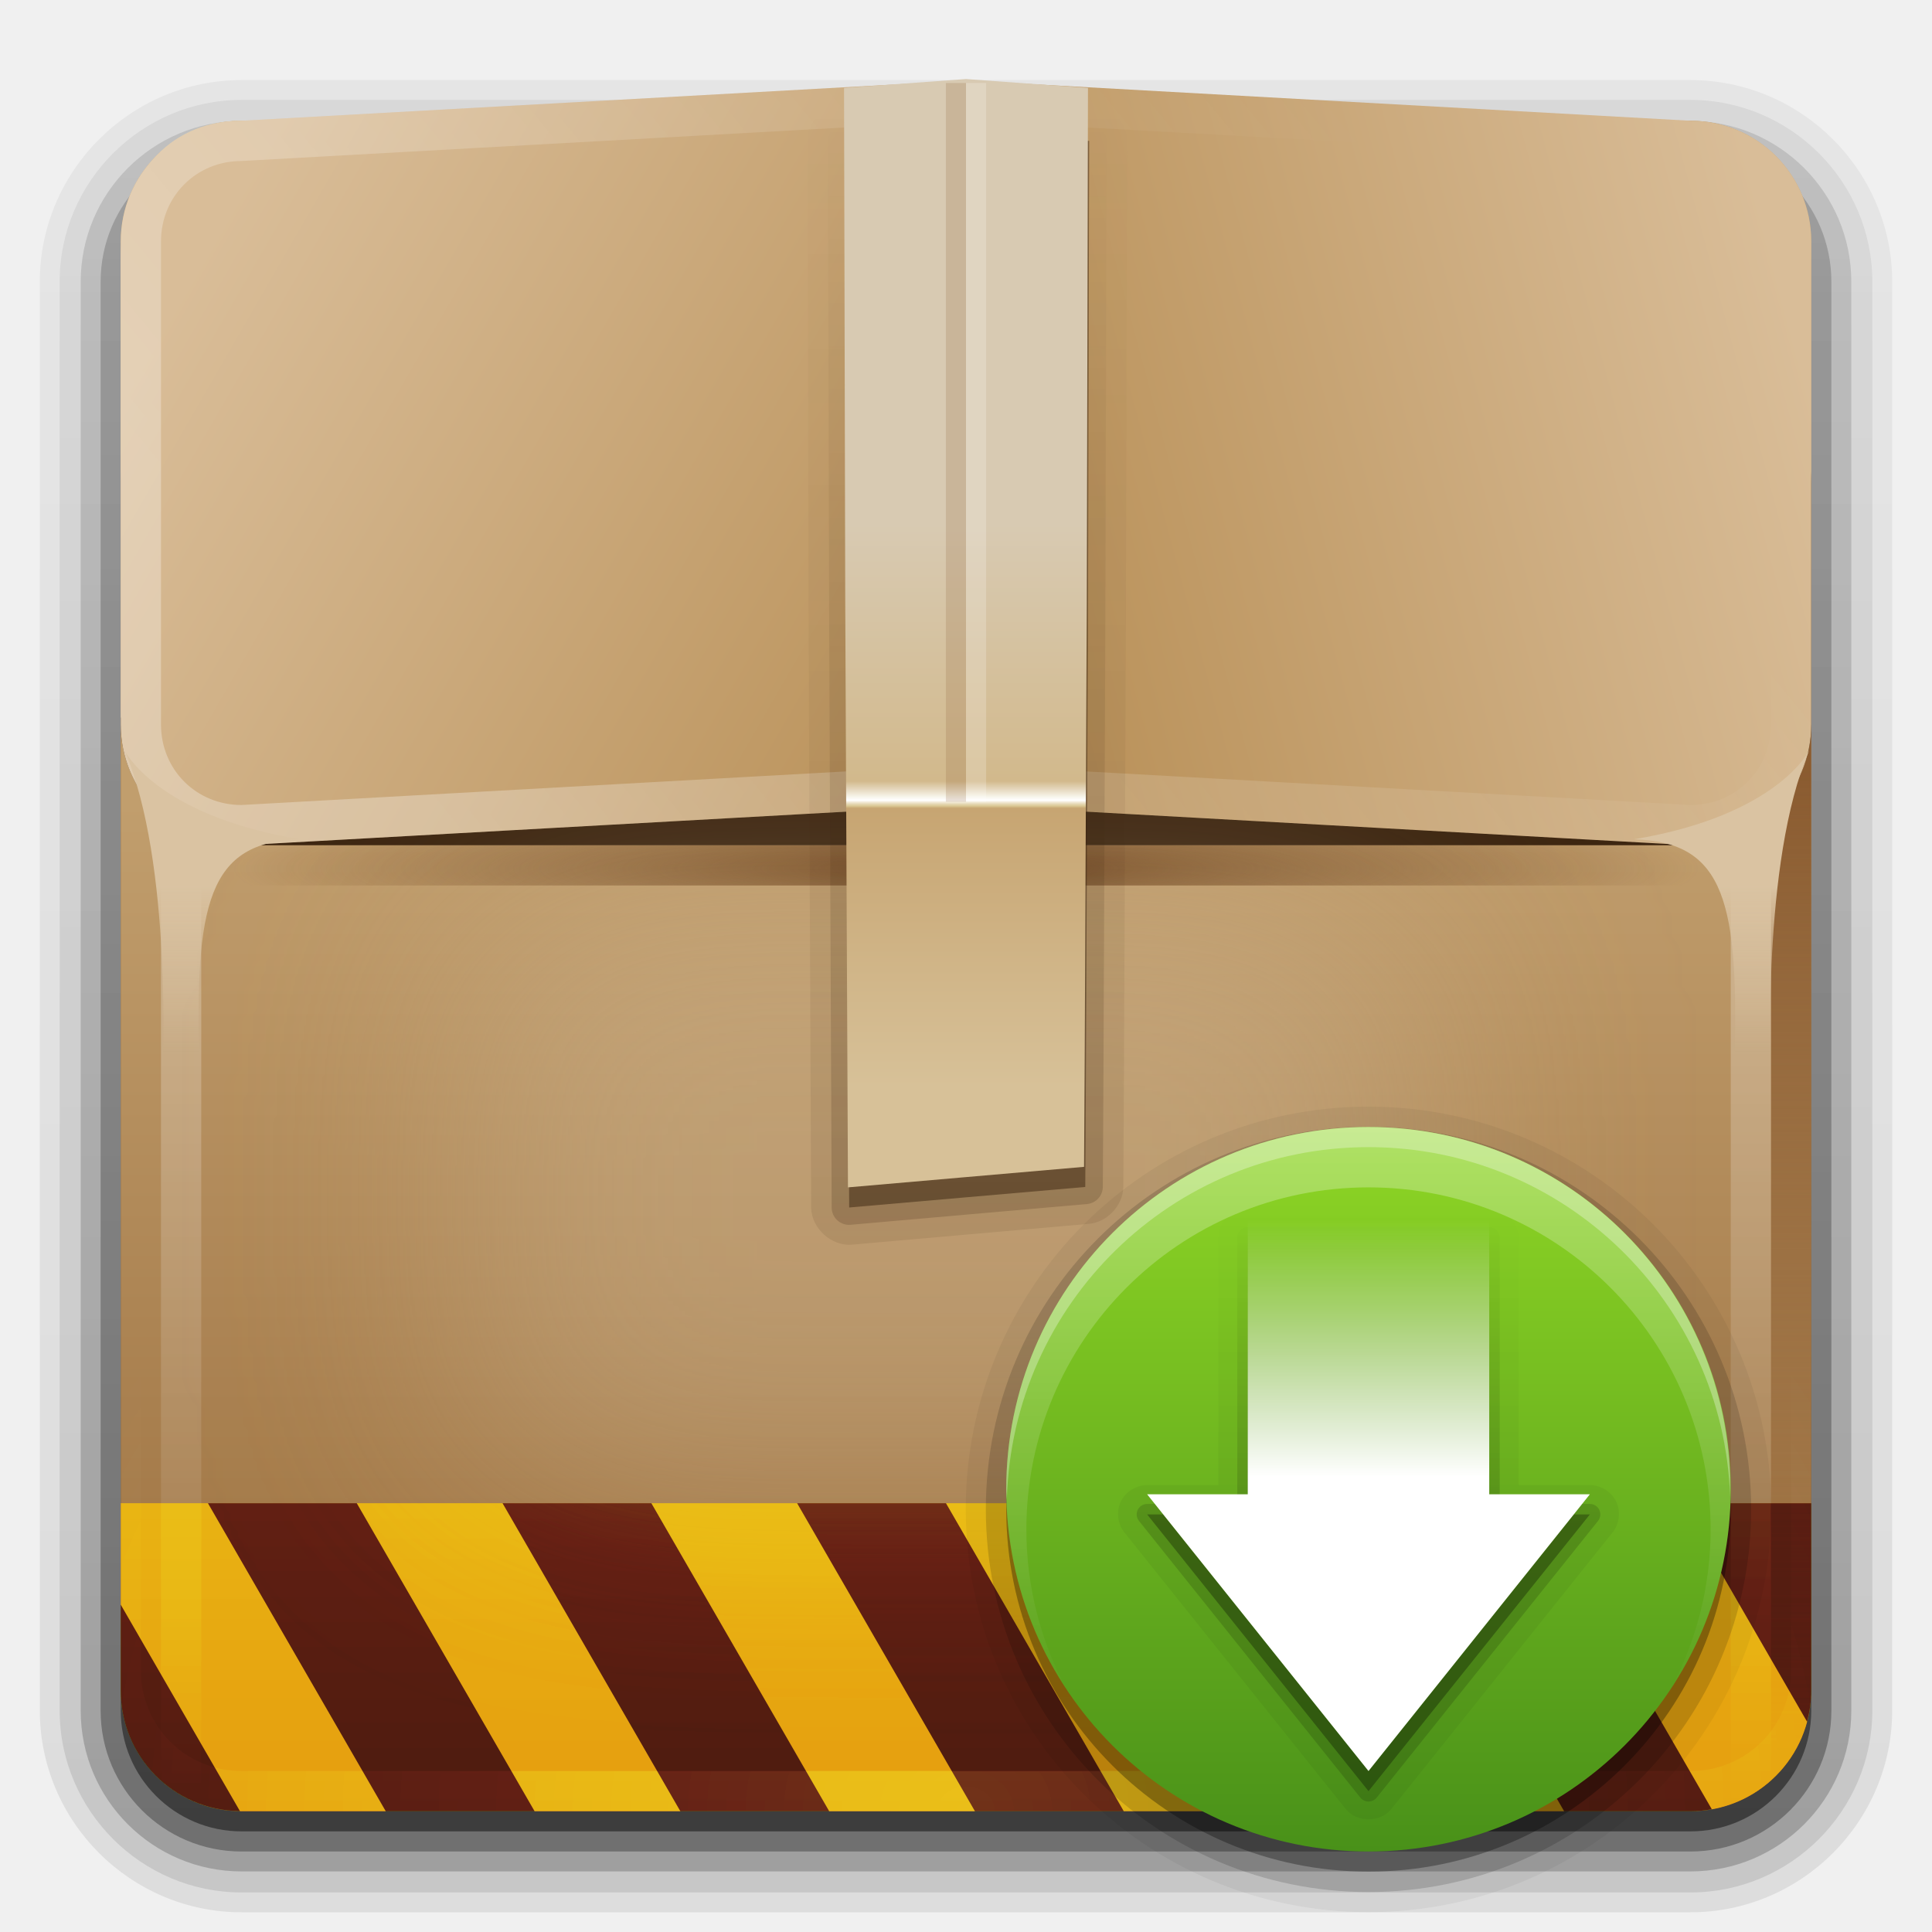
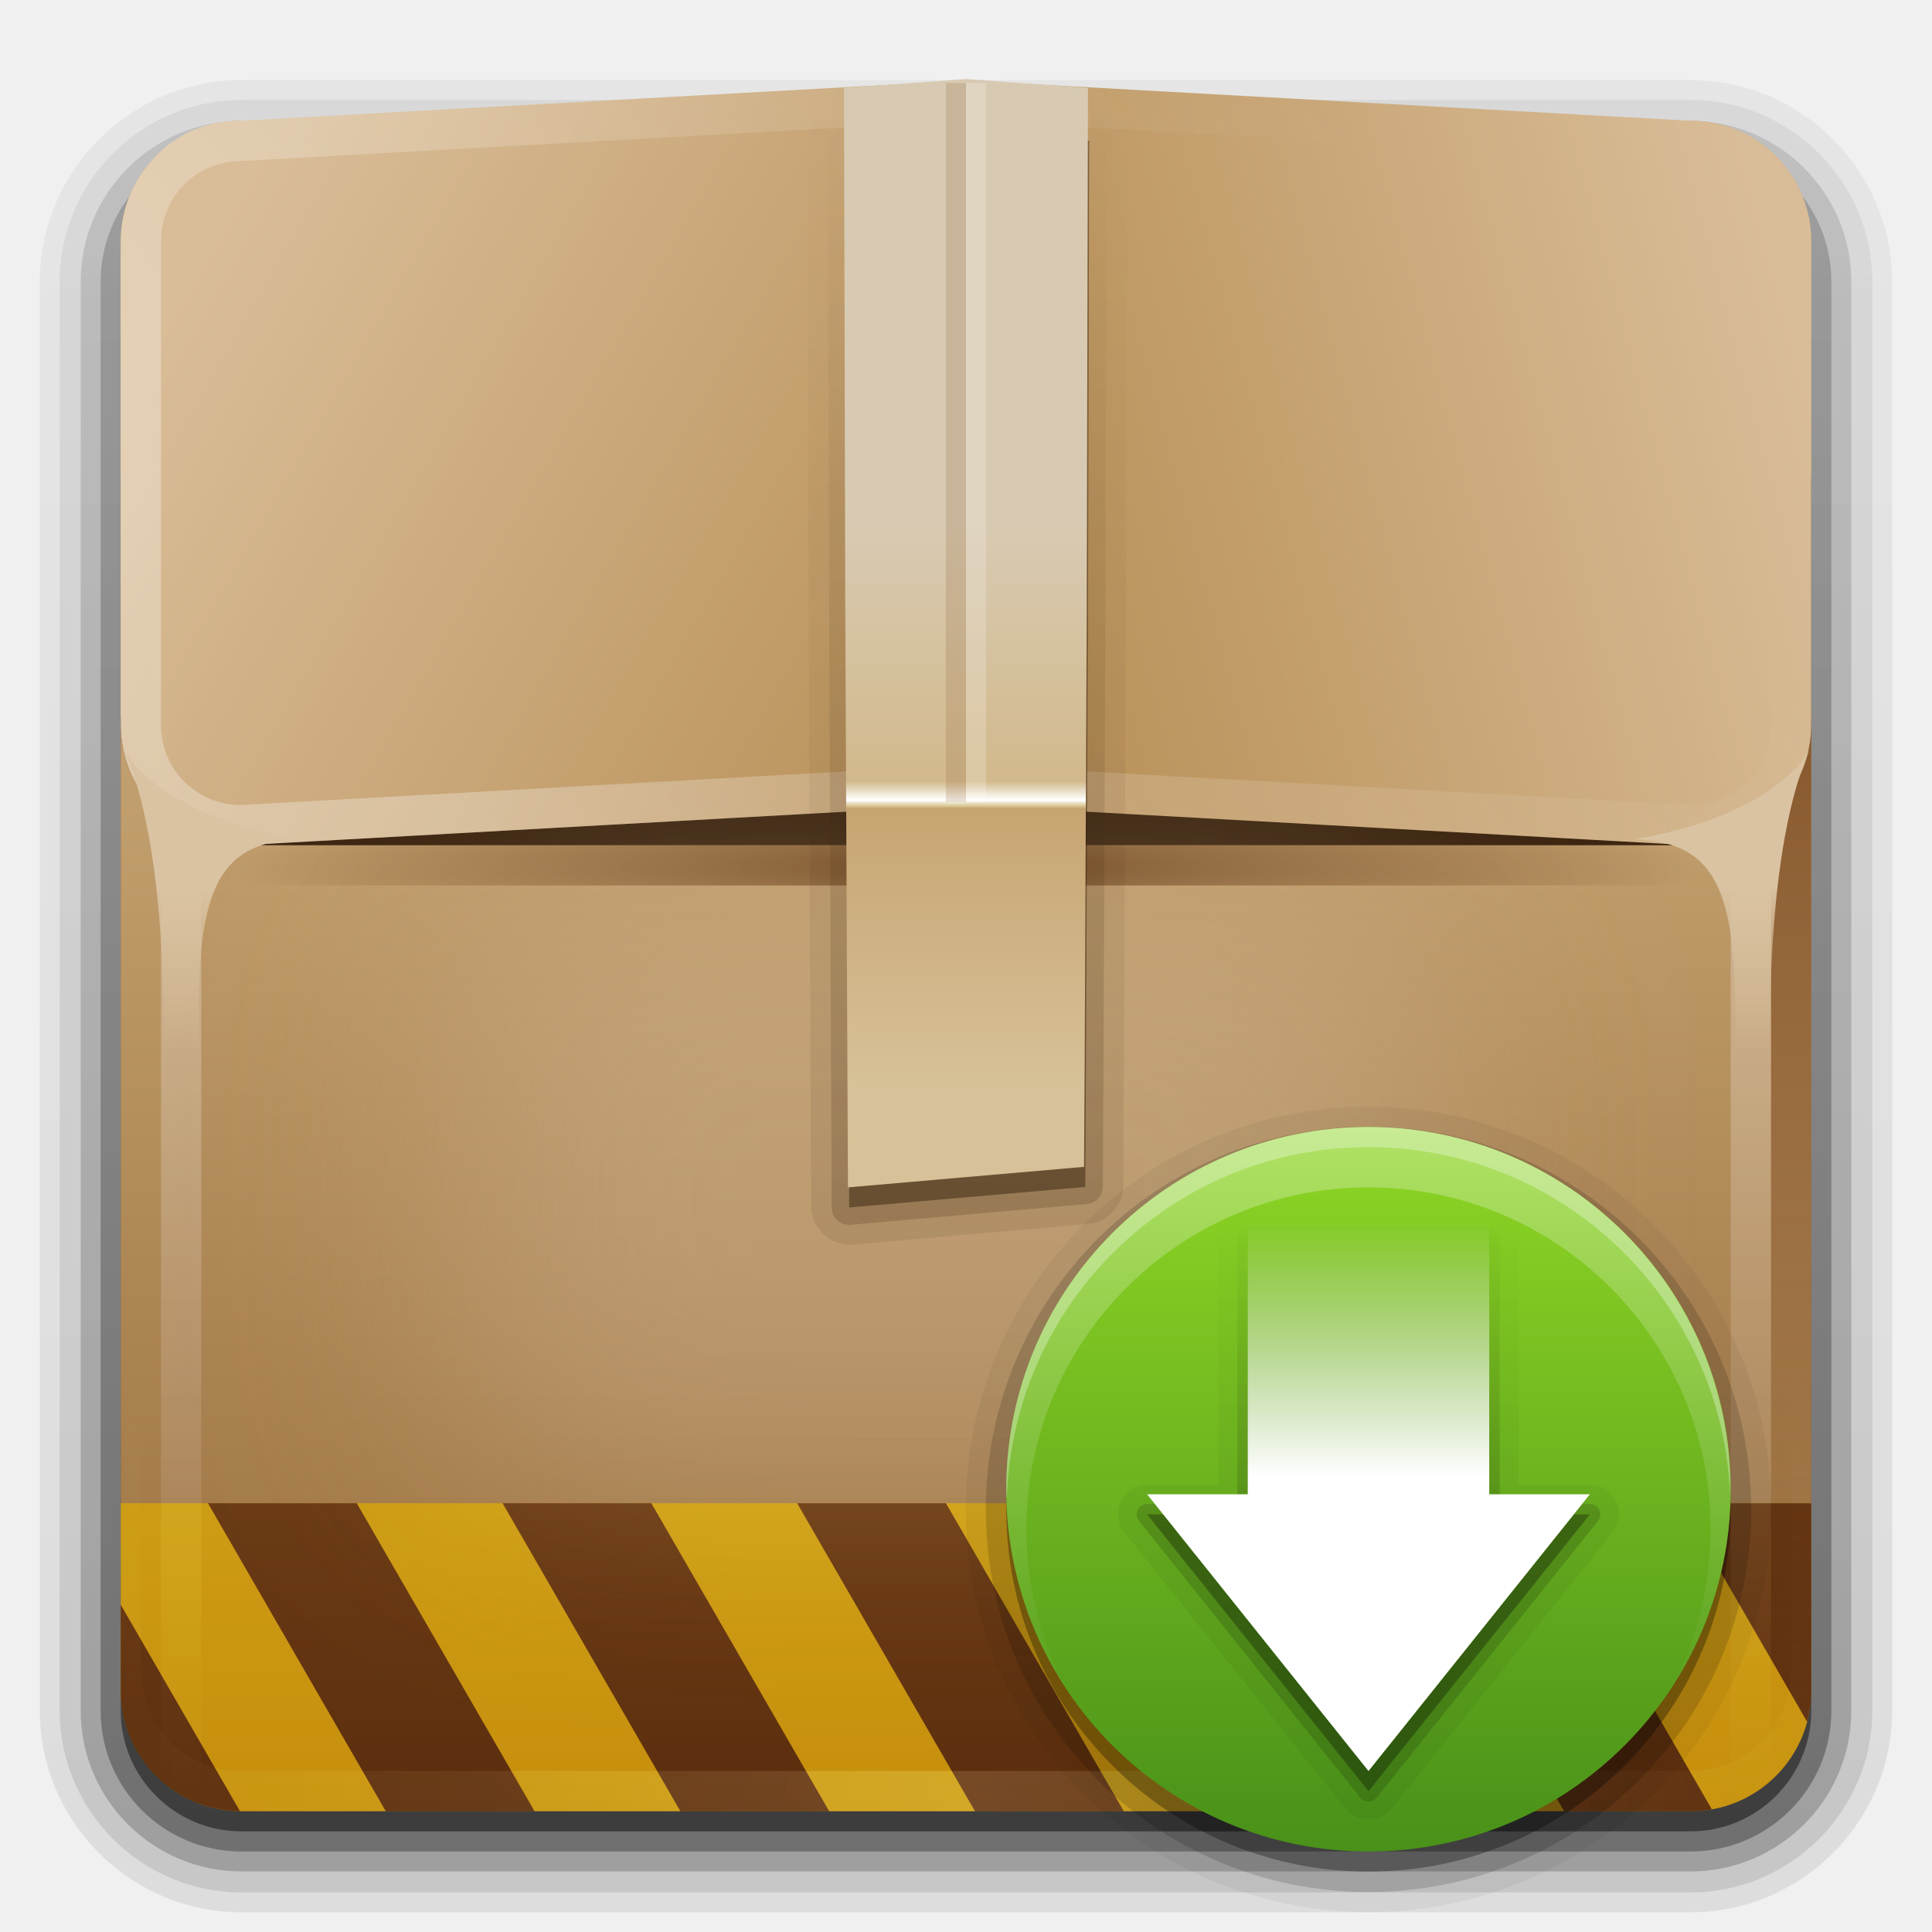
<svg xmlns="http://www.w3.org/2000/svg" xmlns:xlink="http://www.w3.org/1999/xlink" width="96" height="96" id="svg2408" version="1.0" style="display:inline">
  <defs id="defs2410">
    <linearGradient id="linearGradient3778">
      <stop style="stop-color:#499119;stop-opacity:1;" offset="0" id="stop3780" />
      <stop style="stop-color:#8fd625;stop-opacity:1;" offset="1" id="stop3782" />
    </linearGradient>
    <linearGradient id="linearGradient4426">
      <stop style="stop-color:#71461e;stop-opacity:1;" offset="0" id="stop4428" />
      <stop style="stop-color:#71461e;stop-opacity:0;" offset="1" id="stop4430" />
    </linearGradient>
    <linearGradient id="linearGradient4414">
      <stop style="stop-color:#dac3a2;stop-opacity:1;" offset="0" id="stop4416" />
      <stop style="stop-color:#dac3a2;stop-opacity:0;" offset="1" id="stop4418" />
    </linearGradient>
    <linearGradient id="linearGradient4370">
      <stop style="stop-color:#8a5b30;stop-opacity:1;" offset="0" id="stop4372" />
      <stop style="stop-color:#8a5b30;stop-opacity:0;" offset="1" id="stop4374" />
    </linearGradient>
    <linearGradient id="linearGradient4351">
      <stop style="stop-color:#ffffff;stop-opacity:0.171;" offset="0" id="stop4353" />
      <stop id="stop4359" offset="0.5" style="stop-color:#ffffff;stop-opacity:0;" />
      <stop style="stop-color:#000000;stop-opacity:0;" offset="0.51" id="stop4361" />
      <stop style="stop-color:#000000;stop-opacity:1;" offset="1" id="stop4355" />
    </linearGradient>
    <linearGradient id="linearGradient4309" gradientUnits="userSpaceOnUse" x1="52.25" y1="47.247" x2="52.25" y2="0.239">
      <stop offset="0" style="stop-color:#d8cab2;stop-opacity:1" id="stop4311" />
      <stop offset="0.457" style="stop-color:#d2b98c;stop-opacity:1" id="stop4321" />
      <stop offset="0.486" style="stop-color:#F9F7EF" id="stop4323" />
      <stop offset="0.491" style="stop-color:#FFFFFF" id="stop4325" />
      <stop offset="0.492" style="stop-color:#FBF9F4" id="stop4327" />
      <stop offset="0.495" style="stop-color:#EFE7D0" id="stop4329" />
      <stop offset="0.498" style="stop-color:#E4D6B0" id="stop4331" />
      <stop offset="0.501" style="stop-color:#DAC894" id="stop4333" />
      <stop offset="0.505" style="stop-color:#c7a572;stop-opacity:1" id="stop4335" />
      <stop offset="1" style="stop-color:#d7c198;stop-opacity:1" id="stop4347" />
    </linearGradient>
    <linearGradient id="linearGradient4301">
      <stop style="stop-color:#84572d;stop-opacity:1;" offset="0" id="stop4303" />
      <stop id="stop4305" offset="0.423" style="stop-color:#d4b78f;stop-opacity:1" />
      <stop style="stop-color:#bf9c6b;stop-opacity:0;" offset="1" id="stop4307" />
    </linearGradient>
    <linearGradient id="linearGradient4295">
      <stop id="stop4297" offset="0" style="stop-color:#b88f56;stop-opacity:1" />
      <stop id="stop4299" offset="1" style="stop-color:#d9bd98;stop-opacity:1" />
    </linearGradient>
    <linearGradient id="linearGradient4289">
      <stop id="stop4291" offset="0" style="stop-color:#996c3b;stop-opacity:1" />
      <stop id="stop4293" offset="1" style="stop-color:#c19e6d;stop-opacity:1;" />
    </linearGradient>
    <linearGradient id="linearGradient4283">
      <stop style="stop-color:#b88f56;stop-opacity:1" offset="0" id="stop4285" />
      <stop style="stop-color:#d0ae80;stop-opacity:1" offset="1" id="stop4287" />
    </linearGradient>
    <linearGradient id="linearGradient5149">
      <stop id="stop5151" offset="0" style="stop-color:#89734e;stop-opacity:1;" />
      <stop style="stop-color:#d6bb8f;stop-opacity:1;" offset="0.423" id="stop5155" />
      <stop id="stop5153" offset="1" style="stop-color:#c7ab7d;stop-opacity:0;" />
    </linearGradient>
    <linearGradient id="linearGradient5112">
      <stop style="stop-color:#decdb0;stop-opacity:1;" offset="0" id="stop5114" />
      <stop style="stop-color:#decdb0;stop-opacity:0;" offset="1" id="stop5116" />
    </linearGradient>
    <linearGradient id="linearGradient5106">
      <stop id="stop5108" offset="0" style="stop-color:#917a53;stop-opacity:1;" />
      <stop id="stop5110" offset="1" style="stop-color:#a68d63;stop-opacity:0;" />
    </linearGradient>
    <linearGradient id="linearGradient5092">
      <stop id="stop5094" offset="0" style="stop-color:#be9f6a;stop-opacity:1;" />
      <stop id="stop5096" offset="1" style="stop-color:#e5d2b2;stop-opacity:1;" />
    </linearGradient>
    <linearGradient id="linearGradient5032">
      <stop style="stop-color:#d9c690;stop-opacity:1;" offset="0" id="stop5034" />
      <stop style="stop-color:#cbb168;stop-opacity:1;" offset="1" id="stop5036" />
    </linearGradient>
    <linearGradient id="linearGradient5010">
      <stop style="stop-color:#000000;stop-opacity:1;" offset="0" id="stop5012" />
      <stop style="stop-color:#000000;stop-opacity:0;" offset="1" id="stop5014" />
    </linearGradient>
    <linearGradient y2="0.239" x2="52.25" y1="47.247" x1="52.25" gradientUnits="userSpaceOnUse" id="linearGradient3412">
      <stop id="stop3414" style="stop-color:#DDCC9D" offset="0" />
      <stop id="stop3416" style="stop-color:#DAC793" offset="0.184" />
      <stop id="stop3418" style="stop-color:#D5BF84" offset="0.415" />
      <stop id="stop3420" style="stop-color:#D6C087" offset="0.437" />
      <stop id="stop3422" style="stop-color:#D9C58F" offset="0.448" />
      <stop id="stop3424" style="stop-color:#DECD9E" offset="0.457" />
      <stop id="stop3430" style="stop-color:#F9F7EF" offset="0.486" />
      <stop id="stop3432" style="stop-color:#FFFFFF" offset="0.491" />
      <stop id="stop3434" style="stop-color:#FBF9F4" offset="0.492" />
      <stop id="stop3436" style="stop-color:#EFE7D0" offset="0.495" />
      <stop id="stop3438" style="stop-color:#E4D6B0" offset="0.498" />
      <stop id="stop3440" style="stop-color:#DAC894" offset="0.501" />
      <stop id="stop3442" style="stop-color:#D3BC7E" offset="0.505" />
      <stop id="stop3444" style="stop-color:#CDB46D" offset="0.509" />
      <stop id="stop3446" style="stop-color:#C9AD62" offset="0.515" />
      <stop id="stop3448" style="stop-color:#C7AA5B" offset="0.523" />
      <stop id="stop3450" style="stop-color:#C6A959" offset="0.544" />
      <stop id="stop3452" style="stop-color:#CDB46D" offset="0.716" />
      <stop id="stop3454" style="stop-color:#D2BB7B" offset="1" />
    </linearGradient>
    <linearGradient id="linearGradient3210">
      <stop style="stop-color:#ffffff;stop-opacity:0.39;" offset="0" id="stop3212" />
      <stop style="stop-color:#000000;stop-opacity:0.268;" offset="1" id="stop3214" />
    </linearGradient>
    <linearGradient id="linearGradient3174">
      <stop style="stop-color:#c30000;stop-opacity:1;" offset="0" id="stop3176" />
      <stop style="stop-color:#f12300;stop-opacity:1;" offset="1" id="stop3178" />
    </linearGradient>
    <linearGradient id="ButtonShadow" gradientTransform="scale(1.005865,0.994169)" x1="45.448" y1="92.54" x2="45.448" y2="7.017" gradientUnits="userSpaceOnUse">
      <stop style="stop-color:#000000;stop-opacity:1;" offset="0" id="stop3750" />
      <stop style="stop-color:#000000;stop-opacity:0.588;" offset="1" id="stop3752" />
    </linearGradient>
    <linearGradient id="linearGradient3737">
      <stop style="stop-color:#ffffff;stop-opacity:1;" offset="0" id="stop3739" />
      <stop style="stop-color:#ffffff;stop-opacity:0;" offset="1" id="stop3741" />
    </linearGradient>
    <linearGradient id="linearGradient3700">
      <stop style="stop-color:#a48a5f;stop-opacity:1;" offset="0" id="stop3702" />
      <stop style="stop-color:#dbc298;stop-opacity:1;" offset="1" id="stop3704" />
    </linearGradient>
    <linearGradient xlink:href="#linearGradient4289" id="linearGradient3706" x1="54.187" y1="90" x2="54.187" y2="39.853" gradientUnits="userSpaceOnUse" />
    <linearGradient xlink:href="#linearGradient3737" id="linearGradient3743" x1="36.357" y1="6" x2="36.357" y2="63.893" gradientUnits="userSpaceOnUse" />
    <linearGradient xlink:href="#ButtonShadow" id="linearGradient3195" x1="49.143" y1="84" x2="49.143" y2="11.991" gradientUnits="userSpaceOnUse" gradientTransform="translate(0,1)" />
    <linearGradient xlink:href="#linearGradient5106" id="linearGradient4340" x1="6.571" y1="36.527" x2="110.985" y2="36.527" gradientUnits="userSpaceOnUse" gradientTransform="translate(0,0.2525381)" />
    <radialGradient xlink:href="#linearGradient3700" id="radialGradient4351" cx="48" cy="51.893" fx="48" fy="51.893" r="42" gradientTransform="matrix(1,0,0,0.6157241,0,-0.09112655)" gradientUnits="userSpaceOnUse" spreadMethod="pad" />
    <filter id="filter4362" x="-0.312" width="1.623" y="-0.426" height="1.853" color-interpolation-filters="sRGB">
      <feGaussianBlur stdDeviation="6.212" id="feGaussianBlur4364" />
    </filter>
    <linearGradient xlink:href="#linearGradient5032" id="linearGradient5038" x1="6.5" y1="19.484" x2="48" y2="19.484" gradientUnits="userSpaceOnUse" />
    <radialGradient xlink:href="#linearGradient3700" id="radialGradient5059" gradientUnits="userSpaceOnUse" gradientTransform="matrix(1,0,0,0.6157241,0,-0.09112655)" spreadMethod="pad" cx="48" cy="51.893" fx="48" fy="51.893" r="42" />
    <linearGradient xlink:href="#linearGradient3412" id="linearGradient5070" gradientUnits="userSpaceOnUse" x1="-33.054" y1="19.484" x2="48" y2="19.484" gradientTransform="matrix(1.021277,0,0,1,-1.148936,-2.5e-4)" />
    <linearGradient xlink:href="#linearGradient5010" id="linearGradient5078" x1="48.125" y1="21" x2="6.978" y2="21" gradientUnits="userSpaceOnUse" />
    <linearGradient xlink:href="#linearGradient5010" id="linearGradient5088" gradientUnits="userSpaceOnUse" x1="48.125" y1="21" x2="6.978" y2="21" />
    <linearGradient xlink:href="#linearGradient3412" id="linearGradient5090" gradientUnits="userSpaceOnUse" gradientTransform="matrix(-1.021277,0,0,1,97.27394,-2.5e-4)" x1="-33.054" y1="19.484" x2="48" y2="19.484" />
    <linearGradient xlink:href="#linearGradient5092" id="linearGradient5100" x1="47.079" y1="32.783" x2="6.596" y2="9.41" gradientUnits="userSpaceOnUse" />
    <linearGradient xlink:href="#linearGradient5106" id="linearGradient5136" x1="90" y1="44.817" x2="23.512" y2="83.204" gradientUnits="userSpaceOnUse" />
    <linearGradient xlink:href="#linearGradient3700" id="linearGradient5142" gradientUnits="userSpaceOnUse" x1="48" y1="90" x2="48" y2="6" />
    <linearGradient xlink:href="#linearGradient4301" id="linearGradient5162" gradientUnits="userSpaceOnUse" x1="6" y1="48" x2="11.478" y2="48" gradientTransform="matrix(-1,0,0,1,95.96875,0)" />
    <linearGradient xlink:href="#linearGradient4295" id="linearGradient2489" gradientUnits="userSpaceOnUse" x1="48" y1="42" x2="6.781" y2="18.202" />
    <linearGradient xlink:href="#linearGradient4295" id="linearGradient3264" gradientUnits="userSpaceOnUse" x1="47.227" y1="29.04" x2="6.33" y2="18.082" gradientTransform="matrix(-1,0,0,1,96,0)" />
    <linearGradient xlink:href="#linearGradient4309" id="linearGradient3277" gradientUnits="userSpaceOnUse" x1="50.499" y1="19.882" x2="50.499" y2="47.295" />
    <linearGradient xlink:href="#linearGradient3737" id="linearGradient3285" x1="23.143" y1="42" x2="66.964" y2="6" gradientUnits="userSpaceOnUse" />
    <linearGradient xlink:href="#linearGradient4370" id="linearGradient4376" x1="8" y1="38.127" x2="8" y2="71.877" gradientUnits="userSpaceOnUse" />
    <linearGradient xlink:href="#linearGradient4301" id="linearGradient4380" gradientUnits="userSpaceOnUse" x1="6" y1="48" x2="11.478" y2="48" />
    <linearGradient xlink:href="#linearGradient3737" id="linearGradient4394" x1="10" y1="40.263" x2="10" y2="89.666" gradientUnits="userSpaceOnUse" />
    <linearGradient xlink:href="#linearGradient4370" id="linearGradient4400" gradientUnits="userSpaceOnUse" x1="8" y1="38.127" x2="8" y2="87.03" gradientTransform="matrix(-1,0,0,1,96,0)" />
    <linearGradient xlink:href="#linearGradient3737" id="linearGradient4402" gradientUnits="userSpaceOnUse" x1="10" y1="40.263" x2="10" y2="89.666" gradientTransform="matrix(-1,0,0,1,96,0)" />
    <linearGradient xlink:href="#linearGradient4414" id="linearGradient4420" x1="8.965" y1="44.04" x2="8.965" y2="52.263" gradientUnits="userSpaceOnUse" />
    <linearGradient xlink:href="#linearGradient4414" id="linearGradient4424" gradientUnits="userSpaceOnUse" x1="8.965" y1="44.04" x2="8.965" y2="52.263" gradientTransform="matrix(-1,0,0,1,96.08693,0)" />
    <radialGradient xlink:href="#linearGradient4426" id="radialGradient4432" cx="48" cy="73.146" fx="48" fy="73.146" r="42" gradientTransform="matrix(0.867765,0,0,0.09523809,6.34728,36.19048)" gradientUnits="userSpaceOnUse" />
    <linearGradient xlink:href="#linearGradient3778" id="linearGradient3784" x1="65.263" y1="86.106" x2="65.263" y2="50.069" gradientUnits="userSpaceOnUse" />
    <linearGradient xlink:href="#linearGradient3778" id="linearGradient3807" gradientUnits="userSpaceOnUse" x1="65.263" y1="86.106" x2="65.263" y2="50.069" gradientTransform="translate(30,0)" />
    <radialGradient xlink:href="#linearGradient3737-4" id="radialGradient3619" cx="48" cy="90.172" fx="48" fy="90.172" r="42" gradientTransform="matrix(1.157313,0,0,0.9959077,-7.551021,0.1971319)" gradientUnits="userSpaceOnUse" />
    <linearGradient id="linearGradient3737-4">
      <stop style="stop-color:#ffffff;stop-opacity:1;" offset="0" id="stop3739-1" />
      <stop style="stop-color:#ffffff;stop-opacity:0;" offset="1" id="stop3741-8" />
    </linearGradient>
    <radialGradient r="42" fy="90.172" fx="48" cy="90.172" cx="48" gradientTransform="matrix(1.157313,0,0,0.9959077,-7.551021,0.1971319)" gradientUnits="userSpaceOnUse" id="radialGradient2858" xlink:href="#linearGradient3737-4" />
    <linearGradient xlink:href="#linearGradient3778" id="linearGradient3816" gradientUnits="userSpaceOnUse" gradientTransform="matrix(0,-0.9375,0.9375,0,53.5,140.5)" x1="56" y1="72" x2="88" y2="72" />
    <linearGradient xlink:href="#linearGradient3737" id="linearGradient3820" gradientUnits="userSpaceOnUse" gradientTransform="matrix(0.625,0,0,0.625,78.5,31.25)" x1="65.263" y1="64.205" x2="65.263" y2="50.069" />
    <clipPath clipPathUnits="userSpaceOnUse" id="clipPath3823">
      <path style="fill:#ffffff;fill-opacity:1;stroke:none" d="M 108.812,58 C 107.254,58 106,59.254 106,60.812 l 0,24.375 C 106,86.746 107.254,88 108.812,88 l 24.375,0 C 134.746,88 136,86.746 136,85.188 l 0,-24.375 C 136,59.254 134.746,58 133.188,58 l -24.375,0 z m 7.188,4.5 10,0 0,8.75 5,0 -10,13.75 -10,-13.75 5,0 0,-8.75 z" id="path3825" />
    </clipPath>
    <linearGradient xlink:href="#linearGradient3778" id="linearGradient3844" x1="51.429" y1="72.786" x2="90.714" y2="72.786" gradientUnits="userSpaceOnUse" />
    <linearGradient xlink:href="#linearGradient3737" id="linearGradient3857" x1="64.321" y1="55.31" x2="64.321" y2="84.89" gradientUnits="userSpaceOnUse" gradientTransform="translate(-2,0)" />
    <linearGradient xlink:href="#linearGradient3737" id="linearGradient3871" gradientUnits="userSpaceOnUse" gradientTransform="matrix(0.625,0,0,0.625,25.5,33.25)" x1="65.263" y1="64.205" x2="65.263" y2="43.78" />
    <linearGradient xlink:href="#linearGradient5010" id="linearGradient3873" gradientUnits="userSpaceOnUse" gradientTransform="matrix(0.625,0,0,0.625,78.5,32.25)" x1="65.263" y1="64.205" x2="65.263" y2="50.069" />
    <linearGradient xlink:href="#linearGradient3737" id="linearGradient3879" gradientUnits="userSpaceOnUse" gradientTransform="matrix(0.625,0,0,0.625,85.5,33.25)" x1="65.263" y1="64.205" x2="65.263" y2="43.78" />
    <linearGradient xlink:href="#linearGradient3778" id="linearGradient3883" gradientUnits="userSpaceOnUse" x1="51.429" y1="72.786" x2="90.714" y2="72.786" gradientTransform="matrix(0,-0.9163637,0.9163637,0,61.30182,139.1273)" />
    <clipPath clipPathUnits="userSpaceOnUse" id="clipPath3894">
      <path style="fill:#ffffff;fill-opacity:1;stroke:none" d="m 128,56 c -9.941,0 -18,8.059 -18,18 0,9.941 8.059,18 18,18 9.941,0 18,-8.059 18,-18 0,-9.941 -8.059,-18 -18,-18 z m -6,4.5 12,0 0,13.75 5,0 -11,13.75 -11,-13.75 5,0 0,-13.75 z" id="path3896" />
    </clipPath>
    <linearGradient xlink:href="#linearGradient5010" id="linearGradient3908" x1="123.075" y1="75.788" x2="123.075" y2="59.879" gradientUnits="userSpaceOnUse" />
    <clipPath clipPathUnits="userSpaceOnUse" id="clipPath3924">
      <rect style="fill:#ffffff;fill-opacity:1;stroke:none" id="rect3926" width="104.762" height="65.476" x="-1.421" y="-114.722" transform="matrix(0,1,-1,0,0,0)" />
    </clipPath>
    <clipPath clipPathUnits="userSpaceOnUse" id="clipPath3871">
      <path id="path3873" d="M 0,96 0,156 l 96,0 0,-60 -96,0 z M 68,116 c 9.941,0 18,8.059 18,18 0,9.941 -8.059,18 -18,18 -9.941,0 -18,-8.059 -18,-18 0,-9.941 8.059,-18 18,-18 z" style="fill:#ffffff;fill-opacity:1;stroke:none" />
    </clipPath>
    <linearGradient xlink:href="#linearGradient3737-1" id="linearGradient3857-6" x1="64.321" y1="55.31" x2="64.321" y2="84.89" gradientUnits="userSpaceOnUse" gradientTransform="translate(-2,0)" />
    <linearGradient id="linearGradient3737-1">
      <stop style="stop-color:#ffffff;stop-opacity:1;" offset="0" id="stop3739-5" />
      <stop style="stop-color:#ffffff;stop-opacity:0;" offset="1" id="stop3741-9" />
    </linearGradient>
    <clipPath clipPathUnits="userSpaceOnUse" id="clipPath3871-0">
      <path id="path3873-2" d="M 0,96 0,156 l 96,0 0,-60 -96,0 z M 68,116 c 9.941,0 18,8.059 18,18 0,9.941 -8.059,18 -18,18 -9.941,0 -18,-8.059 -18,-18 0,-9.941 8.059,-18 18,-18 z" style="fill:#ffffff;fill-opacity:1;stroke:none" />
    </clipPath>
    <linearGradient xlink:href="#linearGradient5010" id="linearGradient3874" gradientUnits="userSpaceOnUse" x1="123.075" y1="75.788" x2="123.075" y2="59.879" />
    <linearGradient xlink:href="#linearGradient5010" id="linearGradient3878" gradientUnits="userSpaceOnUse" x1="123.075" y1="75.788" x2="123.075" y2="59.879" />
    <linearGradient xlink:href="#linearGradient5010" id="linearGradient3882" gradientUnits="userSpaceOnUse" x1="123.075" y1="75.788" x2="123.075" y2="59.879" />
    <linearGradient xlink:href="#linearGradient5010" id="linearGradient3886" gradientUnits="userSpaceOnUse" x1="123.075" y1="75.788" x2="123.075" y2="59.879" />
    <linearGradient gradientTransform="matrix(1.020061,0,0,1.020061,-5.298197,5.756205)" xlink:href="#linearGradient4309-1" id="linearGradient3277-5" gradientUnits="userSpaceOnUse" x1="50.499" y1="19.882" x2="50.499" y2="47.295" />
    <linearGradient id="linearGradient4309-1" gradientUnits="userSpaceOnUse" x1="52.25" y1="47.247" x2="52.25" y2="0.239">
      <stop offset="0" style="stop-color:#d8cab2;stop-opacity:1" id="stop4311-3" />
      <stop offset="0.457" style="stop-color:#d2b98c;stop-opacity:1" id="stop4321-4" />
      <stop offset="0.486" style="stop-color:#F9F7EF" id="stop4323-7" />
      <stop offset="0.491" style="stop-color:#FFFFFF" id="stop4325-1" />
      <stop offset="0.492" style="stop-color:#FBF9F4" id="stop4327-9" />
      <stop offset="0.495" style="stop-color:#EFE7D0" id="stop4329-7" />
      <stop offset="0.498" style="stop-color:#E4D6B0" id="stop4331-9" />
      <stop offset="0.501" style="stop-color:#DAC894" id="stop4333-5" />
      <stop offset="0.505" style="stop-color:#c7a572;stop-opacity:1" id="stop4335-2" />
      <stop offset="1" style="stop-color:#d7c198;stop-opacity:1" id="stop4347-5" />
    </linearGradient>
    <linearGradient xlink:href="#linearGradient3928" id="linearGradient3942" x1="46.796" y1="60.307" x2="46.796" y2="6.018" gradientUnits="userSpaceOnUse" />
    <linearGradient id="linearGradient3928">
      <stop style="stop-color:#3a240f;stop-opacity:1;" offset="0" id="stop3930" />
      <stop style="stop-color:#3a240f;stop-opacity:0;" offset="1" id="stop3932" />
    </linearGradient>
    <linearGradient xlink:href="#linearGradient3928" id="linearGradient3934" x1="48.401" y1="61.991" x2="48.401" y2="4.667" gradientUnits="userSpaceOnUse" />
    <linearGradient y2="90.239" x2="32.251" y1="6.132" x1="32.251" gradientTransform="matrix(1.02381,0,0,1.011905,-1.142857,-98.07143)" gradientUnits="userSpaceOnUse" id="linearGradient3026" xlink:href="#ButtonShadow-0" />
    <linearGradient id="ButtonShadow-0" gradientTransform="matrix(1.005865,0,0,0.994169,100,0)" x1="45.448" y1="92.54" x2="45.448" y2="7.017" gradientUnits="userSpaceOnUse">
      <stop style="stop-color:#000000;stop-opacity:1;" offset="0" id="stop3750-8" />
      <stop style="stop-color:#000000;stop-opacity:0.588;" offset="1" id="stop3752-5" />
    </linearGradient>
    <linearGradient xlink:href="#ButtonShadow-0" id="linearGradient3780" gradientUnits="userSpaceOnUse" gradientTransform="matrix(1.02381,0,0,1.011905,-1.142857,-98.07143)" x1="32.251" y1="6.132" x2="32.251" y2="90.239" />
    <linearGradient id="linearGradient2937" gradientTransform="matrix(1.005865,0,0,0.994169,100,0)" x1="45.448" y1="92.54" x2="45.448" y2="7.017" gradientUnits="userSpaceOnUse">
      <stop style="stop-color:#000000;stop-opacity:1;" offset="0" id="stop2939" />
      <stop style="stop-color:#000000;stop-opacity:0.588;" offset="1" id="stop2941" />
    </linearGradient>
    <linearGradient xlink:href="#ButtonShadow-0" id="linearGradient3772" gradientUnits="userSpaceOnUse" gradientTransform="matrix(1.02381,0,0,1.011905,-1.142857,-98.07143)" x1="32.251" y1="6.132" x2="32.251" y2="90.239" />
    <linearGradient id="linearGradient2944" gradientTransform="matrix(1.005865,0,0,0.994169,100,0)" x1="45.448" y1="92.54" x2="45.448" y2="7.017" gradientUnits="userSpaceOnUse">
      <stop style="stop-color:#000000;stop-opacity:1;" offset="0" id="stop2946" />
      <stop style="stop-color:#000000;stop-opacity:0.588;" offset="1" id="stop2948" />
    </linearGradient>
    <linearGradient xlink:href="#ButtonShadow-0" id="linearGradient3725" gradientUnits="userSpaceOnUse" gradientTransform="matrix(1.02381,0,0,1.011905,-1.142857,-98.07143)" x1="32.251" y1="6.132" x2="32.251" y2="90.239" />
    <linearGradient id="linearGradient2951" gradientTransform="matrix(1.005865,0,0,0.994169,100,0)" x1="45.448" y1="92.54" x2="45.448" y2="7.017" gradientUnits="userSpaceOnUse">
      <stop style="stop-color:#000000;stop-opacity:1;" offset="0" id="stop2953" />
      <stop style="stop-color:#000000;stop-opacity:0.588;" offset="1" id="stop2955" />
    </linearGradient>
    <linearGradient xlink:href="#ButtonShadow-0" id="linearGradient3721" gradientUnits="userSpaceOnUse" gradientTransform="translate(0,-97)" x1="32.251" y1="6.132" x2="32.251" y2="90.239" />
    <linearGradient id="linearGradient2958" gradientTransform="matrix(1.005865,0,0,0.994169,100,0)" x1="45.448" y1="92.54" x2="45.448" y2="7.017" gradientUnits="userSpaceOnUse">
      <stop style="stop-color:#000000;stop-opacity:1;" offset="0" id="stop2960" />
      <stop style="stop-color:#000000;stop-opacity:0.588;" offset="1" id="stop2962" />
    </linearGradient>
    <linearGradient y2="90.239" x2="32.251" y1="6.132" x1="32.251" gradientTransform="matrix(1.02381,0,0,1.011905,-1.142857,-98.07143)" gradientUnits="userSpaceOnUse" id="linearGradient2969" xlink:href="#ButtonShadow-0" />
  </defs>
  <g id="layer3" style="display:inline">
    <path style="display:inline;opacity:0.08;fill:url(#linearGradient2969);fill-opacity:1;fill-rule:nonzero;stroke:none" id="path3786" d="M 12,-95.021 C 6.489,-95.021 1.979,-90.511 1.979,-85 v 71 c 0,5.511 4.51,10.021 10.021,10.021 h 72 c 5.511,0 10.021,-4.51 10.021,-10.021 v -71 c 0,-5.511 -4.51,-10.021 -10.021,-10.021 z" transform="scale(1,-1)" />
    <path style="display:inline;opacity:0.1;fill:url(#linearGradient3780);fill-opacity:1;fill-rule:nonzero;stroke:none" id="path3778" d="m 12,-94.035 c -4.972,0 -9.035,4.064 -9.035,9.035 v 71 c 0,4.972 4.064,9.035 9.035,9.035 h 72 c 4.972,0 9.035,-4.064 9.035,-9.035 v -71 c 0,-4.972 -4.064,-9.035 -9.035,-9.035 z" transform="scale(1,-1)" />
    <path style="display:inline;opacity:0.2;fill:url(#linearGradient3772);fill-opacity:1;fill-rule:nonzero;stroke:none" id="path3770" d="m 12,-92.99 c -4.409,0 -7.99,3.581 -7.99,7.99 v 71 c 0,4.409 3.581,7.99 7.99,7.99 h 72 c 4.409,0 7.99,-3.581 7.99,-7.99 v -71 c 0,-4.409 -3.581,-7.99 -7.99,-7.99 z" transform="scale(1,-1)" />
    <rect style="display:inline;opacity:0.3;fill:url(#linearGradient3725);fill-opacity:1;fill-rule:nonzero;stroke:none" id="rect3723" width="86" height="85" x="5" y="-92" rx="7" ry="7" transform="scale(1,-1)" />
    <rect transform="scale(1,-1)" ry="6" rx="6" y="-91" x="6" height="84" width="84" id="rect3716" style="display:inline;opacity:0.45;fill:url(#linearGradient3721);fill-opacity:1;fill-rule:nonzero;stroke:none" />
  </g>
  <g id="layer1" style="display:inline">
    <path style="fill:url(#linearGradient4376);fill-opacity:1;fill-rule:nonzero;stroke:none" d="m 6,36 v 48 c 0,1.782 0.775,3.372 2,4.469 V 36 Z" id="rect5138" />
    <rect style="display:inline;fill:url(#linearGradient3706);fill-opacity:1;fill-rule:nonzero;stroke:none" id="rect2419" width="84" height="84" x="6" y="6" rx="6" ry="6" />
    <path style="fill:url(#radialGradient4432);fill-opacity:1;fill-rule:nonzero;stroke:none" d="m 6,36 v 2 c 0,3.324 2.676,6 6,6 h 72 c 3.324,0 6,-2.676 6,-6 v -2 c 0,3.324 -2.676,6 -6,6 H 12 C 8.676,42 6,39.324 6,36 Z" id="path3287" />
    <path id="path4396" d="m 90,36 v 48 c 0,1.782 -0.775,3.372 -2,4.469 V 36 Z" style="fill:url(#linearGradient4400);fill-opacity:1;fill-rule:nonzero;stroke:none" />
    <rect style="fill:#3c2510;fill-opacity:1;fill-rule:nonzero;stroke:none" id="rect2483" width="84" height="24" x="6" y="18" rx="6" ry="6" />
    <path id="path4398" d="m 88,36 v 52.469 c -0.577,0.516 -1.255,0.923 -2,1.188 V 36 Z" style="opacity:0.3;fill:url(#linearGradient4402);fill-opacity:1;fill-rule:nonzero;stroke:none" />
    <path style="opacity:0.3;fill:url(#linearGradient4394);fill-opacity:1;fill-rule:nonzero;stroke:none" d="m 8,36 v 52.469 c 0.577,0.516 1.255,0.923 2,1.188 V 36 Z" id="path4378" />
    <path style="fill:url(#linearGradient5100);fill-opacity:1;fill-rule:nonzero;stroke:none" d="M 12,6 C 8.773,6 6,8.259 6,13 v 2 20.656 l 42,0.034 V 6 H 14 Z" id="path5055" />
    <rect style="opacity:0.3;fill:#dac7a8;fill-opacity:1;fill-rule:nonzero;stroke:none;filter:url(#filter4362)" id="rect4356" width="47.856" height="34.977" x="12.753" y="41.957" rx="6" ry="6" transform="matrix(1,0,0,0.8555957,10,8.58413)" />
    <path style="fill:url(#linearGradient2489);fill-opacity:1;fill-rule:nonzero;stroke:none" d="M 12,6 C 8.676,6 6,8.676 6,12 v 24 c 0,3.324 2.676,6 6,6 L 48,40 V 4 Z" id="rect2481" />
    <path id="path3262" d="m 84,6 c 3.324,0 6,2.676 6,6 v 24 c 0,3.324 -2.676,6 -6,6 L 48,40 V 4 Z" style="fill:url(#linearGradient3264);fill-opacity:1;fill-rule:nonzero;stroke:none" />
    <path style="opacity:0.3;fill:url(#linearGradient3285);fill-opacity:1;fill-rule:nonzero;stroke:none" d="M 12,6 C 8.676,6 6,8.676 6,12 v 24 c 0,3.324 2.676,6 6,6 l 36,-2 36,2 c 3.324,0 6,-2.676 6,-6 V 12 C 90,8.676 87.324,6 84,6 L 48,4 Z m 0,2 36,-2 36,2 c 2.246,0 4,1.754 4,4 v 24 c 0,2.246 -1.754,4 -4,4 L 48,38 12,40 C 9.754,40 8,38.246 8,36 V 12 C 8,9.754 9.754,8 12,8 Z" id="rect3266" />
    <path style="fill:url(#linearGradient4420);fill-opacity:1;fill-rule:evenodd;stroke:none" d="m 6.187,37.285 c 2.399,5.556 1.894,16.036 1.894,16.036 L 9.912,53.069 C 9.66,44.861 10.354,41.831 14.9,41.704 7.731,40.509 6.187,37.285 6.187,37.285 Z" id="path4404" />
    <path id="path4422" d="m 89.9,37.285 c -2.399,5.556 -1.894,16.036 -1.894,16.036 L 86.175,53.069 C 86.427,44.861 85.733,41.831 81.187,41.704 88.356,40.509 89.9,37.285 89.9,37.285 Z" style="fill:url(#linearGradient4424);fill-opacity:1;fill-rule:evenodd;stroke:none" />
    <path id="path3615" d="M 12,90 C 8.676,90 6,87.324 6,84 V 82 14 12 c 0,-0.335 0.041,-0.651 0.094,-0.969 0.049,-0.296 0.097,-0.597 0.188,-0.875 C 6.291,10.126 6.302,10.093 6.312,10.062 6.411,9.775 6.547,9.515 6.688,9.25 6.832,8.976 7.003,8.714 7.188,8.469 7.372,8.223 7.561,7.995 7.781,7.781 8.221,7.353 8.724,6.967 9.281,6.688 9.56,6.548 9.855,6.441 10.156,6.344 9.9,6.444 9.67,6.58 9.438,6.719 c -0.007,0.004 -0.024,-0.004 -0.031,0 -0.032,0.019 -0.062,0.043 -0.094,0.062 -0.12,0.077 -0.231,0.164 -0.344,0.25 -0.106,0.081 -0.213,0.161 -0.312,0.25 C 8.478,7.443 8.309,7.627 8.156,7.812 8.049,7.943 7.938,8.078 7.844,8.219 7.819,8.257 7.805,8.305 7.781,8.344 7.716,8.447 7.651,8.548 7.594,8.656 7.493,8.851 7.388,9.072 7.312,9.281 7.305,9.303 7.289,9.322 7.281,9.344 7.249,9.436 7.245,9.531 7.219,9.625 7.188,9.732 7.148,9.828 7.125,9.938 7.052,10.279 7,10.636 7,11 v 2 68 2 c 0,2.782 2.218,5 5,5 h 2 68 2 c 2.782,0 5,-2.218 5,-5 V 81 13 11 C 89,10.636 88.948,10.279 88.875,9.938 88.831,9.731 88.787,9.54 88.719,9.344 88.711,9.322 88.695,9.303 88.688,9.281 88.625,9.108 88.549,8.914 88.469,8.75 88.427,8.667 88.39,8.58 88.344,8.5 88.289,8.403 88.217,8.312 88.156,8.219 88.062,8.078 87.951,7.943 87.844,7.812 87.701,7.638 87.541,7.466 87.375,7.312 87.364,7.302 87.355,7.291 87.344,7.281 87.205,7.156 87.059,7.047 86.906,6.938 86.804,6.864 86.702,6.784 86.594,6.719 c -0.007,-0.004 -0.024,0.004 -0.031,0 -0.232,-0.139 -0.463,-0.275 -0.719,-0.375 0.302,0.097 0.596,0.204 0.875,0.344 0.557,0.279 1.06,0.666 1.5,1.094 0.22,0.214 0.409,0.442 0.594,0.688 0.184,0.246 0.355,0.508 0.5,0.781 0.14,0.265 0.276,0.525 0.375,0.812 0.01,0.031 0.021,0.063 0.031,0.094 0.09,0.278 0.139,0.579 0.188,0.875 C 89.959,11.349 90,11.665 90,12 v 2 68 2 c 0,3.324 -2.676,6 -6,6 z" style="opacity:0.2;fill:url(#radialGradient2858);fill-opacity:1;fill-rule:nonzero;stroke:none" />
    <path id="path5008" d="M 54.12,7 H 42 L 42.06,31.062 42.195,60 47.882,59.505 53.926,58.98 53.958,53.429 54.06,31.062 54.12,7 Z" style="display:inline;opacity:0.5;fill:#3a240f;fill-opacity:1" />
    <path style="display:inline;opacity:0.1;fill:url(#linearGradient3934);fill-opacity:1" id="path3926" d="m 42,5.119 0.092,0.004 c -0.113,-0.01 -0.227,-0.01 -0.34,0 a 1.006,1.006 0 0 0 -0.074,0.01 c -0.88,0.148 -1.584,1.005 -1.559,1.896 l 0.062,24.035 a 1.006,1.006 0 0 0 0,0.002 l 0.125,28.938 a 1.006,1.006 0 0 0 0,0.014 c 0.018,1.022 1.013,1.918 2.031,1.828 l 5.688,-0.5 6.031,-0.529 c 0.929,-0.053 1.744,-0.898 1.762,-1.828 a 1.006,1.006 0 0 0 0,-0.014 l 0.031,-5.531 a 1.006,1.006 0 0 0 0,-0.002 l 0.094,-22.375 a 1.006,1.006 0 0 0 0,-0.002 l 0.062,-24.049 C 56.021,6.019 55.106,5.104 54.109,5.119 Z" />
    <path style="display:inline;opacity:0.2;fill:url(#linearGradient3942);fill-opacity:1" id="path3922" d="m 42,6.139 a 0.862,0.862 0 0 0 -0.861,0.863 l 0.062,24.062 a 0.862,0.862 0 0 0 0,0.002 l 0.125,28.938 a 0.862,0.862 0 0 0 0.938,0.855 l 5.688,-0.5 6.062,-0.531 a 0.862,0.862 0 0 0 0.785,-0.855 l 0.031,-5.531 0.094,-22.375 a 0.862,0.862 0 0 0 0,-0.002 l 0.062,-24.062 A 0.862,0.862 0 0 0 54.125,6.139 Z" />
    <path style="display:inline;fill:url(#linearGradient3277-5);fill-opacity:1" d="M 54.06,4.369 48,3.927 41.94,4.369 42,30.062 42.135,59 l 5.687,-0.495 6.044,-0.525 0.033,-5.551 0.102,-22.367 0.06,-25.694 z" id="polygon120" />
    <rect style="display:inline;opacity:0.2;fill:#8d6137;fill-opacity:1;fill-rule:nonzero;stroke:none" id="rect4363" width="1" height="35.714" x="47" y="4.125" />
    <rect y="4.125" x="48" height="35.714" width="1" id="rect4365" style="display:inline;opacity:0.2;fill:#ffffff;fill-opacity:1;fill-rule:nonzero;stroke:none" />
  </g>
-   <g id="layer2" style="display:inline;opacity:0.75;mix-blend-mode:overlay;fill:#ff5555;stroke:#ff2a2a">
+   <g id="layer2" style="display:inline;opacity:1;mix-blend-mode:soft-light;fill:#ff5555;stroke:#ff2a2a">
    <g id="g4072" style="mix-blend-mode:lighten">
      <path id="rect1381" style="fill:#ffcc00;fill-opacity:1;stroke:none" d="M 6,74.693 V 84 c 0,3.324 2.676,6 6,6 h 72 c 3.324,0 6,-2.676 6,-6 v -9.307 z" />
      <path id="rect3719" style="display:inline;fill:#000000;fill-opacity:1;stroke:none" d="M 10.332,74.693 19.168,90 h 7.396 L 17.727,74.693 Z m 14.639,0 L 33.807,90 h 7.396 L 32.365,74.693 Z m 14.637,0 L 48.445,90 h 7.395 L 47.004,74.693 Z m 14.639,0 L 63.084,90 h 7.395 L 61.641,74.693 Z m 14.637,0 L 77.721,90 H 84 c 0.362,0 0.715,-0.037 1.059,-0.098 L 76.279,74.693 Z m 14.639,0 6.27,10.859 C 89.923,85.057 90,84.538 90,84 V 74.693 Z M 6,79.736 V 84 c 0,3.298 2.636,5.955 5.924,5.996 z" />
    </g>
  </g>
  <g id="layer6" style="display:inline">
    <g id="g4591">
      <path style="display:inline;opacity:0.05;fill:#000000;fill-opacity:1;stroke:none" id="path3950" d="m 68,115.988 c -11.06,0 -20.012,8.952 -20.012,20.012 0,11.06 8.952,20.012 20.012,20.012 11.06,0 20.012,-8.952 20.012,-20.012 0,-11.06 -8.952,-20.012 -20.012,-20.012 z" transform="translate(0,-61)" />
      <path style="display:inline;opacity:0.15;fill:#000000;fill-opacity:1;stroke:none" id="path3946" d="m 68,116.986 c -10.516,0 -19.014,8.498 -19.014,19.014 0,10.516 8.498,19.014 19.014,19.014 10.516,0 19.014,-8.498 19.014,-19.014 0,-10.516 -8.498,-19.014 -19.014,-19.014 z" transform="translate(0,-61)" />
      <rect style="display:inline;opacity:0.31;fill:#000000;fill-opacity:1;stroke:none" id="rect3859" width="36" height="36" x="50" y="118" rx="18" ry="18" clip-path="url(#clipPath3871-0)" transform="translate(0,-61)" />
      <circle style="fill:url(#linearGradient3844);fill-opacity:1;stroke:none" id="path3836" transform="matrix(0,-0.9163637,0.9163637,0,1.301818,139.1273)" cx="71.071" cy="72.786" r="19.643" />
      <path style="display:inline;opacity:0.05;fill:url(#linearGradient3886);fill-opacity:1;fill-rule:nonzero;stroke:none" id="path3884" d="m 122,60.041 0.057,0.002 c -0.021,-0.001 -0.042,3.6e-4 -0.062,0 -0.058,-0.004 -0.118,-0.004 -0.176,0 a 0.928,0.928 0 0 0 -0.145,0.02 c -0.66,0.146 -1.165,0.807 -1.133,1.482 v 12.246 h -3.537 c -0.543,-0.002 -1.075,0.329 -1.311,0.818 -0.236,0.489 -0.163,1.112 0.178,1.535 l 10.998,13.748 c 0.541,0.678 1.724,0.677 2.264,-0.002 l 10.996,-13.746 c 0.34,-0.423 0.413,-1.046 0.178,-1.535 -0.236,-0.489 -0.767,-0.82 -1.311,-0.818 h -3.537 V 61.523 c 0.019,-0.781 -0.701,-1.502 -1.482,-1.482 z" transform="translate(-60)" />
      <path style="display:inline;opacity:0.3;fill:url(#linearGradient3908);fill-opacity:1;fill-rule:nonzero;stroke:none" d="m 122,61.5 v 13.75 h -5 L 128,89 139,75.25 h -5 V 61.5 Z" id="path3886" clip-path="url(#clipPath3894)" transform="translate(-60)" />
      <path style="display:inline;opacity:0.15;fill:url(#linearGradient3878);fill-opacity:1;fill-rule:nonzero;stroke:none" id="path3876" d="M 122,60.98 A 0.519,0.519 0 0 0 121.48,61.5 V 74.73 H 117 a 0.519,0.519 0 0 0 -0.404,0.844 l 11,13.75 a 0.519,0.519 0 0 0 0.809,0 l 11,-13.75 A 0.519,0.519 0 0 0 139,74.73 h -4.48 V 61.5 A 0.519,0.519 0 0 0 134,60.98 Z" transform="translate(-60)" />
      <path id="path3867" d="M 62,60.5 V 74.25 H 57 L 68,88 79,74.25 H 74 V 60.5 Z" style="display:inline;fill:url(#linearGradient3871);fill-opacity:1;fill-rule:nonzero;stroke:none" />
      <g style="display:inline" id="g4106">
        <path id="path3846" d="m 68,56 c -9.941,0 -18,8.059 -18,18 0,3.662 1.091,7.064 2.969,9.906 C 51.722,81.542 51,78.859 51,76 c 0,-9.389 7.611,-17 17,-17 9.389,0 17,7.611 17,17 0,2.859 -0.722,5.542 -1.969,7.906 C 84.909,81.064 86,77.662 86,74 86,64.059 77.941,56 68,56 Z" style="opacity:0.3;fill:url(#linearGradient3857-6);fill-opacity:1;stroke:none" />
        <path id="path4097" d="m 68,56 c -9.941,0 -18,8.059 -18,18 0,0.169 0.027,0.333 0.031,0.5 C 50.298,64.792 58.227,57 68,57 c 9.731,0 17.637,7.725 17.969,17.375 v -1 C 85.637,63.725 77.731,56 68,56 Z" style="display:inline;opacity:0.3;fill:#ffffff;fill-opacity:1;stroke:none" />
      </g>
    </g>
  </g>
</svg>
